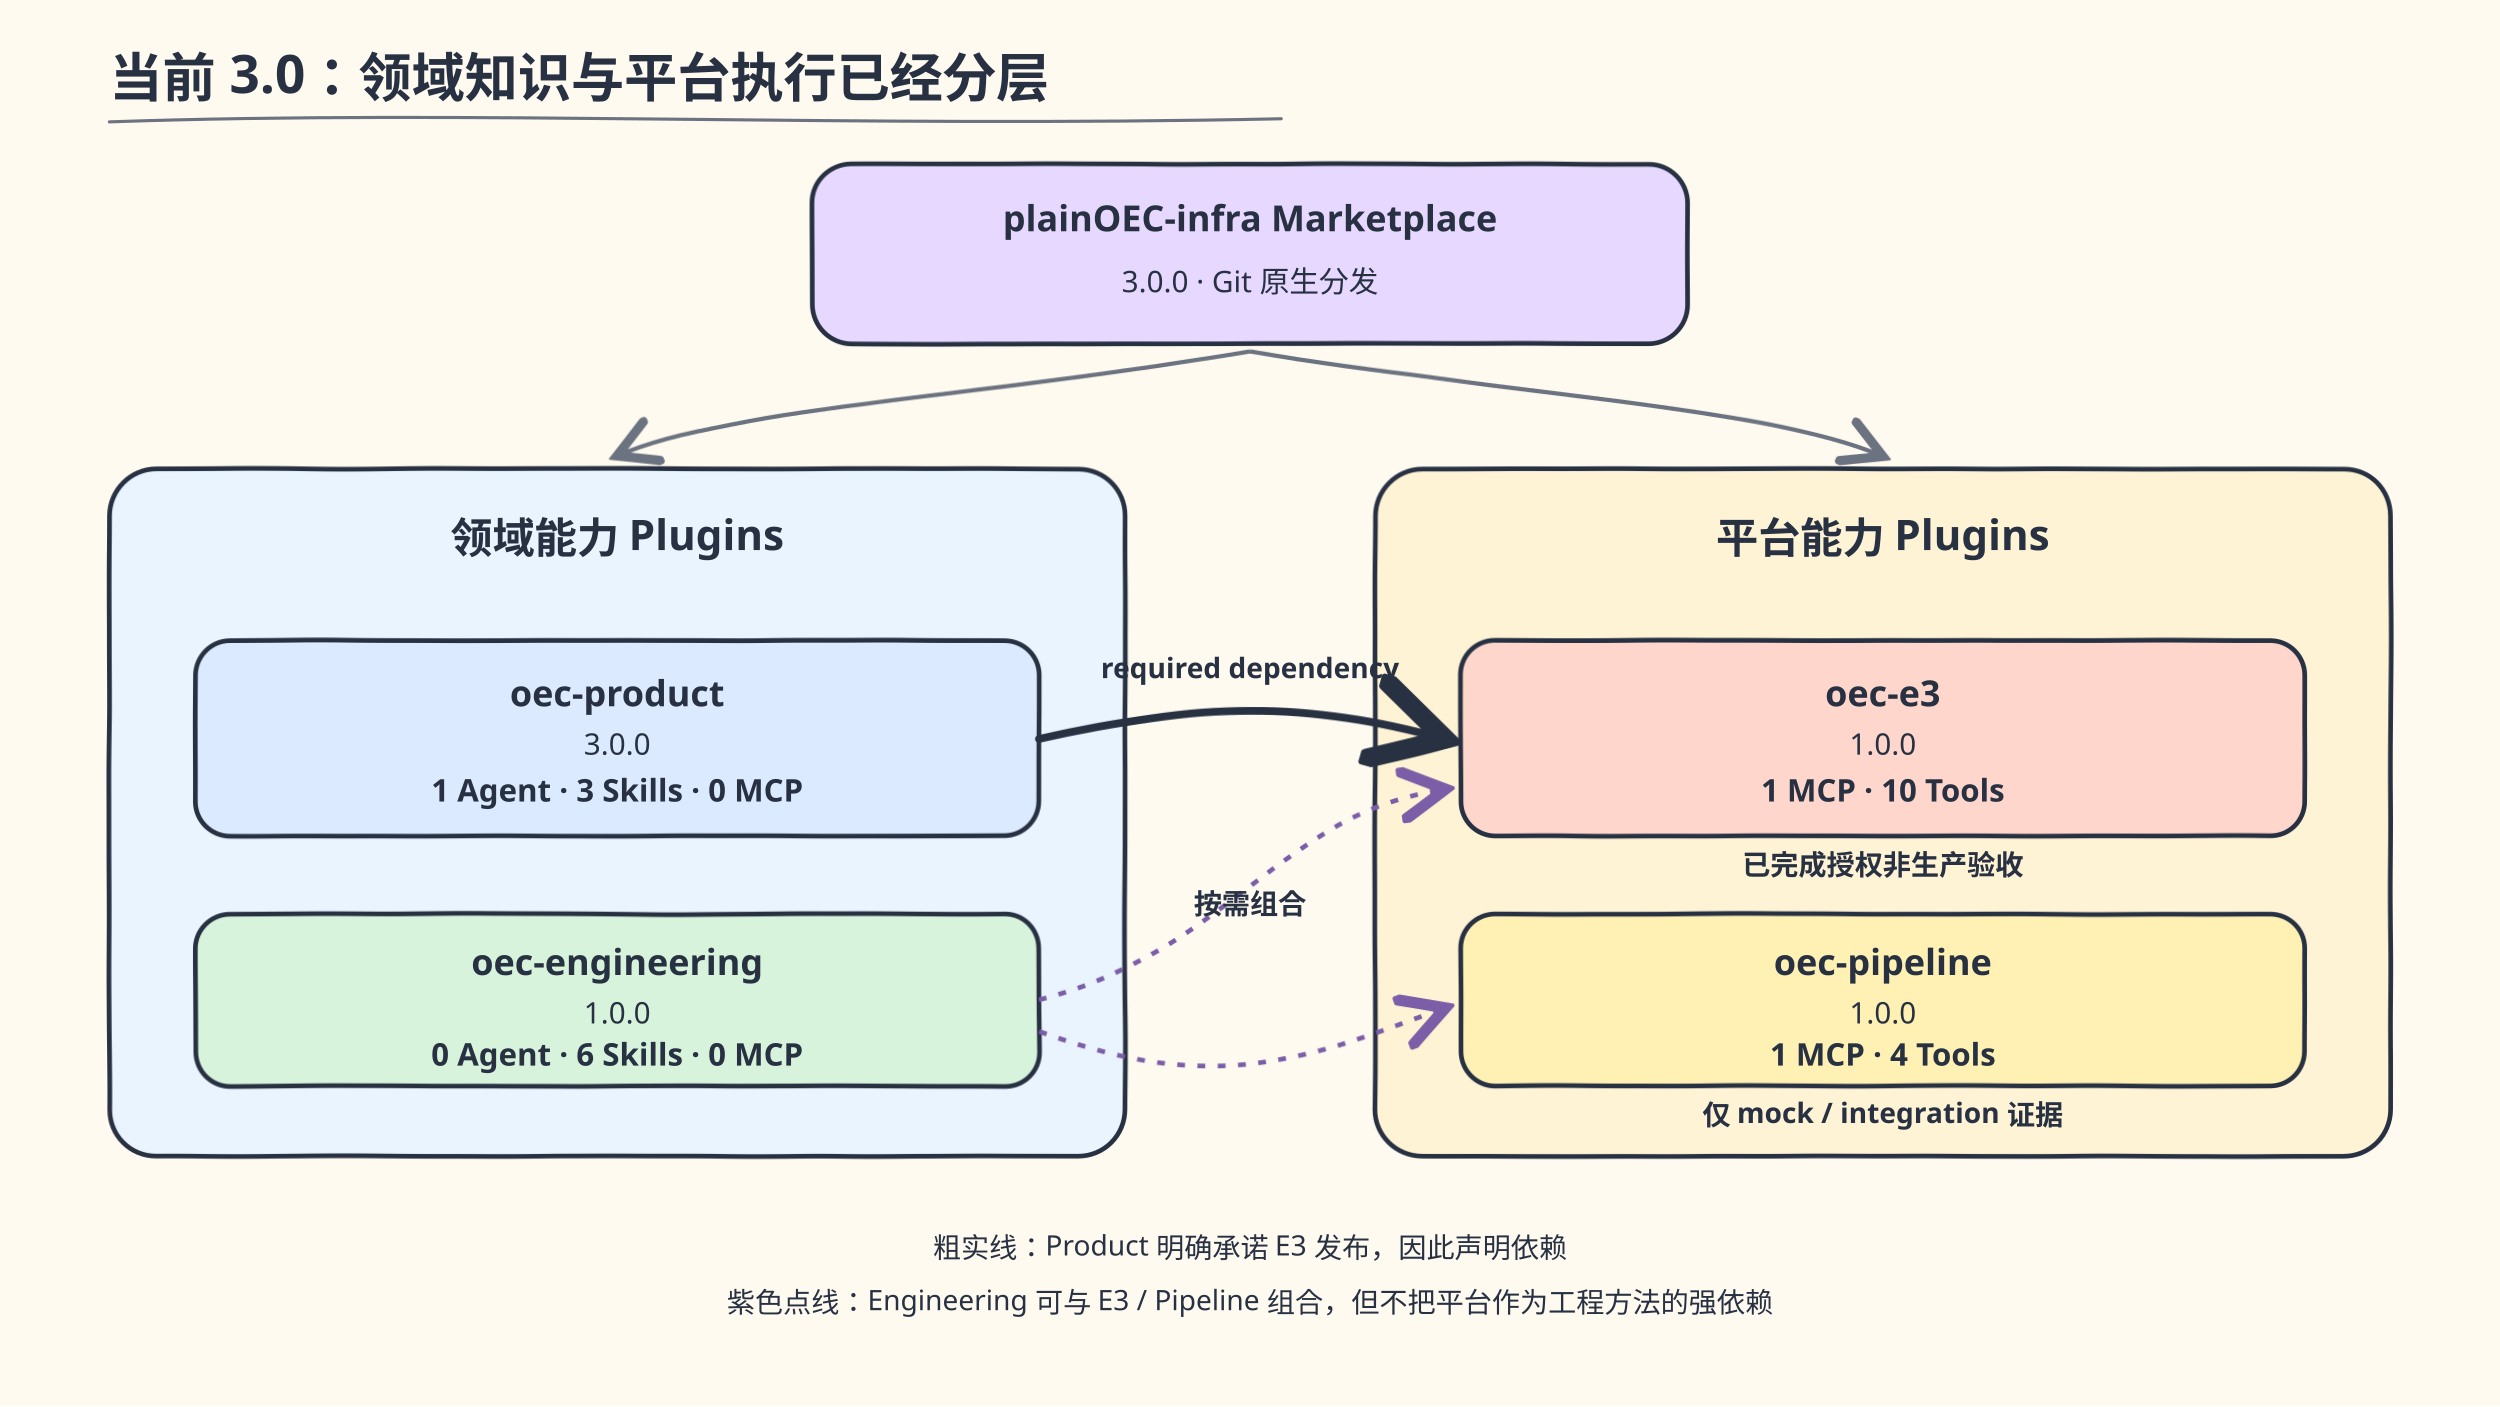
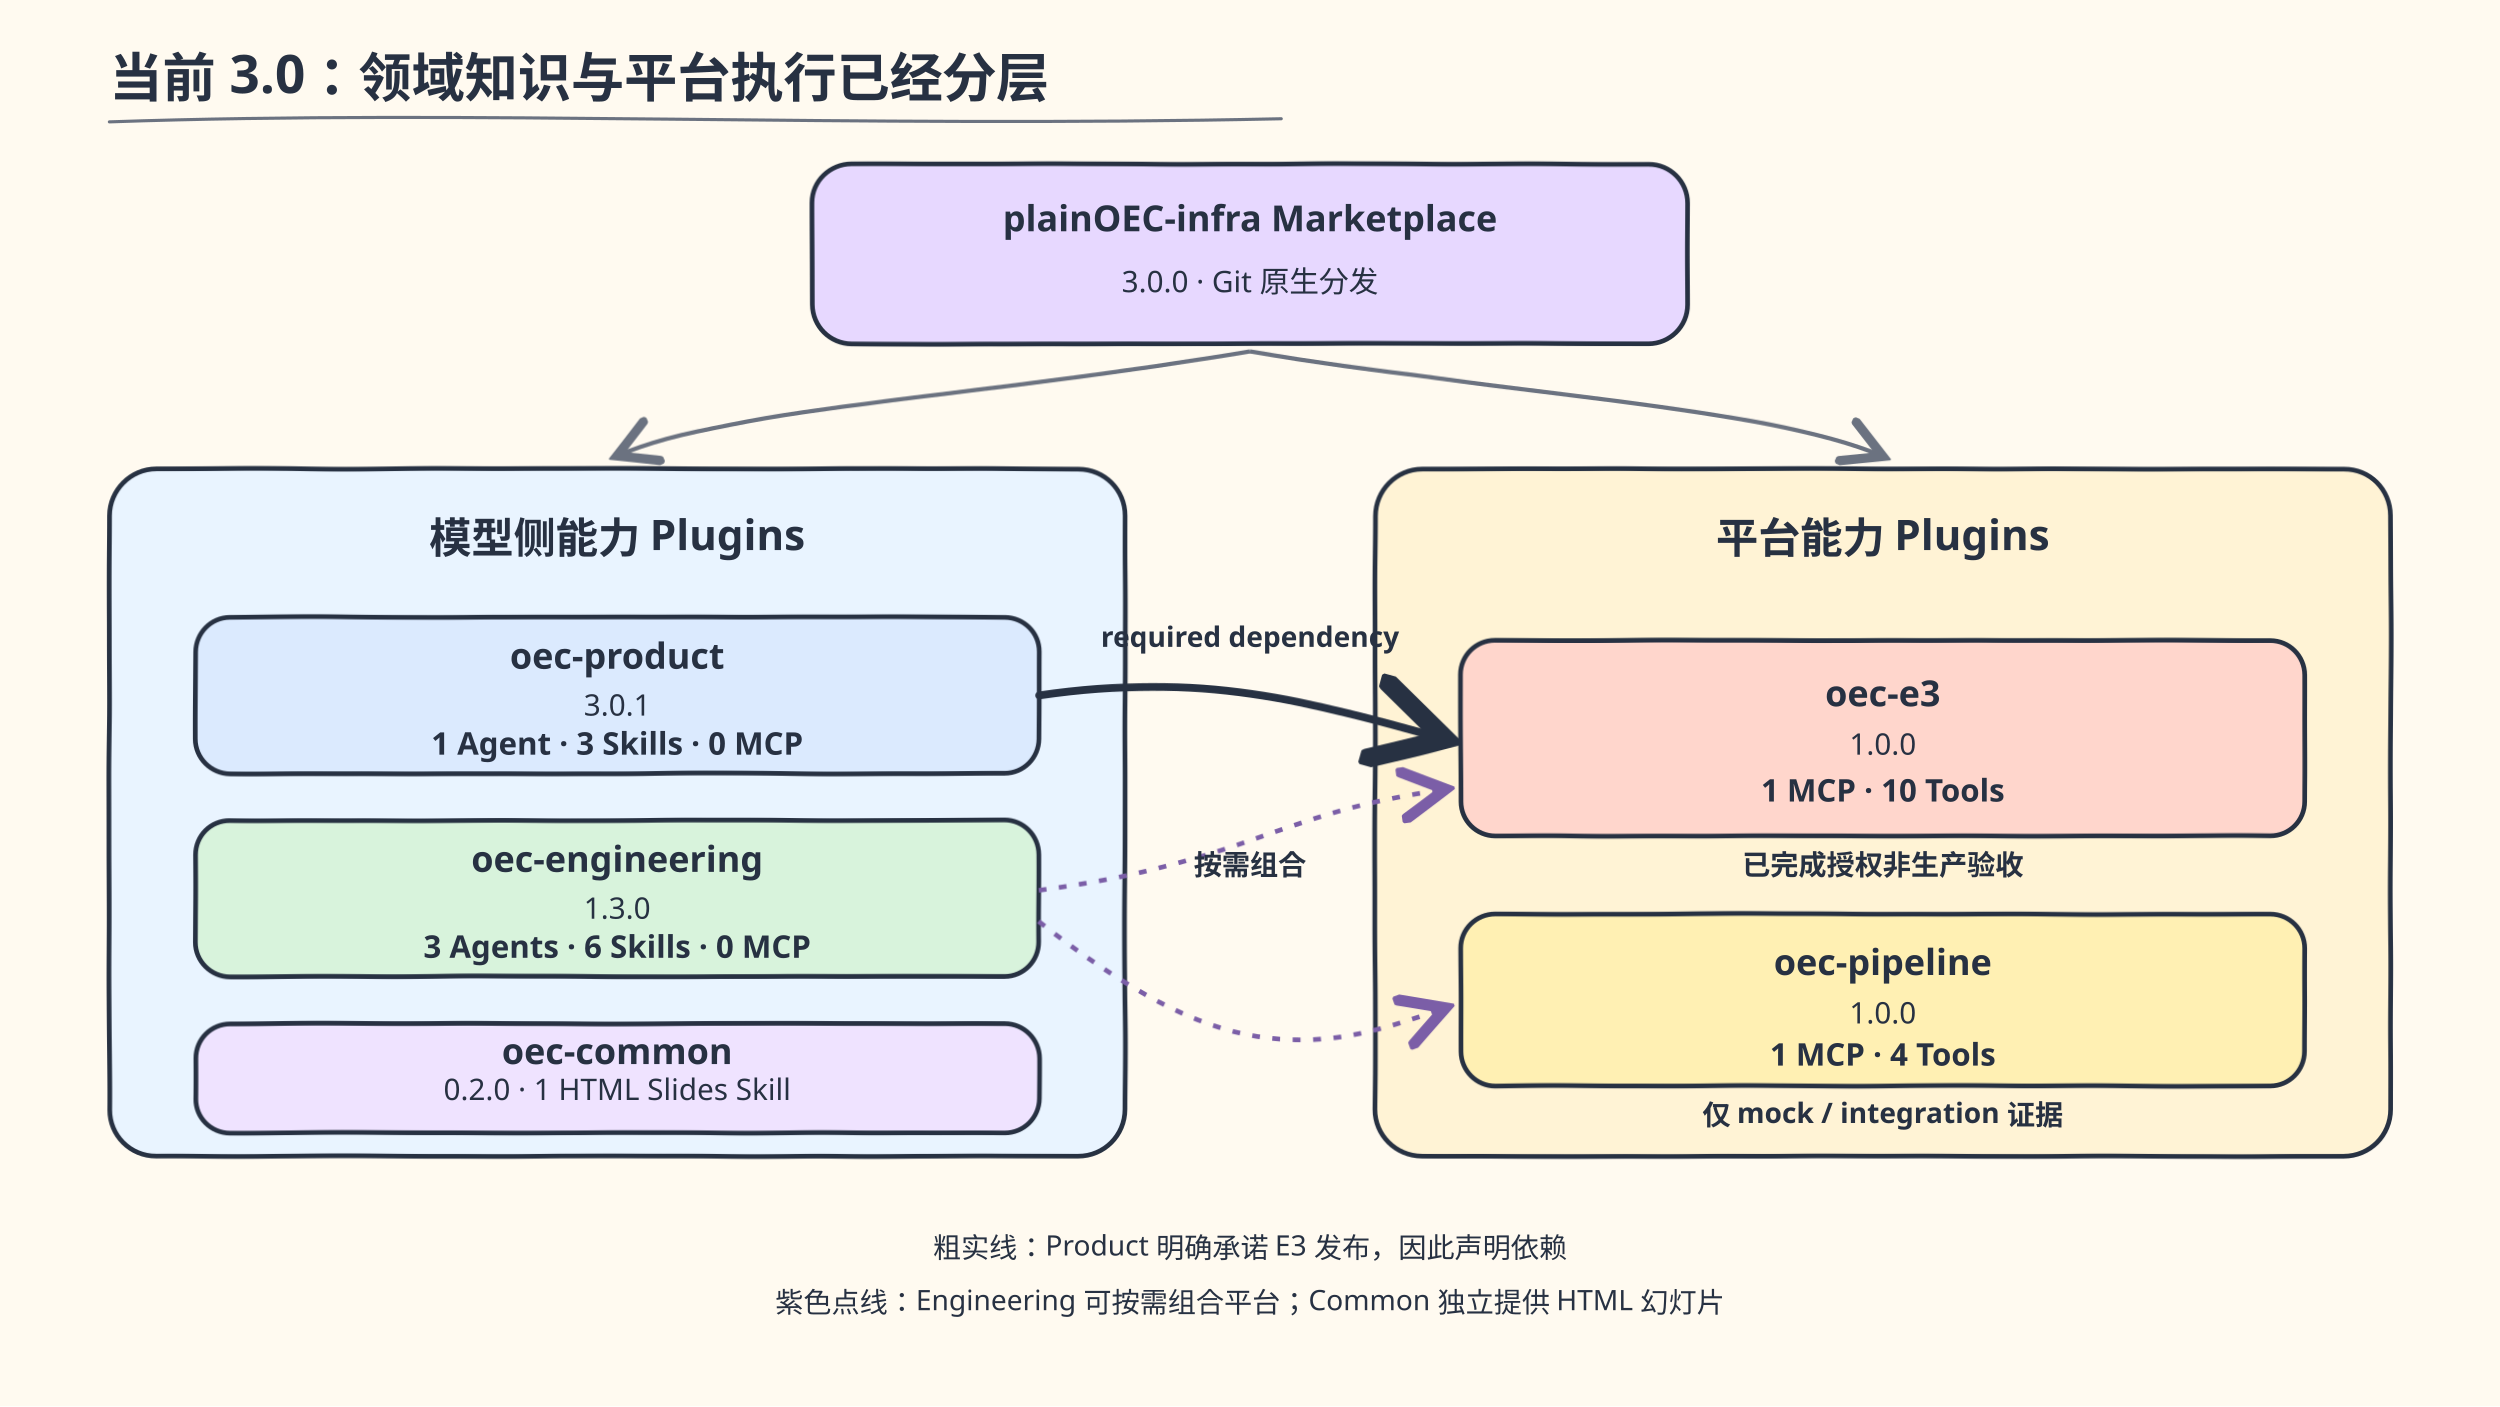
<svg xmlns="http://www.w3.org/2000/svg" viewBox="0 0 1600 900" role="img" aria-labelledby="title desc">
  <defs>
    <style>
      text { font-family: Kaiti SC; fill: #273142; }
      .heading { font-size: 34px; font-weight: 700; }
      .section { font-size: 27px; font-weight: 700; text-anchor: middle; }
      .label { font-size: 23px; font-weight: 700; text-anchor: middle; }
      .version { font-size: 19px; text-anchor: middle; }
      .count { font-size: 20px; text-anchor: middle; font-weight: 700; }
      .note { font-size: 18px; text-anchor: middle; }
      .status { font-size: 18px; text-anchor: middle; font-weight: 700; }
      .outline { stroke: #273142; stroke-width: 3; stroke-linecap: round; stroke-linejoin: round; }
      .dependency { fill: none; stroke: #273142; stroke-width: 5; stroke-linecap: round; marker-end: url(#arrow); }
      .compose { fill: none; stroke: #7b5ea7; stroke-width: 3; stroke-dasharray: 5 8; marker-end: url(#arrow-purple); }
      .distribute { fill: none; stroke: #6b7280; stroke-width: 2.7; marker-end: url(#arrow-gray); }
    </style>
    <filter id="rough" x="-4%" y="-5%" width="108%" height="110%">
      <feTurbulence type="fractalNoise" baseFrequency="0.011" numOctaves="2" seed="65" result="noise" />
      <feDisplacementMap in="SourceGraphic" in2="noise" scale="1.25" />
    </filter>
    <marker id="arrow" markerWidth="12" markerHeight="12" refX="10" refY="6" orient="auto">
      <path d="M1 1 L10 6 L1 11" fill="none" stroke="#273142" stroke-width="2.5" stroke-linecap="round" />
    </marker>
    <marker id="arrow-purple" markerWidth="12" markerHeight="12" refX="10" refY="6" orient="auto">
      <path d="M1 1 L10 6 L1 11" fill="none" stroke="#7b5ea7" stroke-width="2.4" stroke-linecap="round" />
    </marker>
    <marker id="arrow-gray" markerWidth="12" markerHeight="12" refX="10" refY="6" orient="auto">
      <path d="M1 1 L10 6 L1 11" fill="none" stroke="#6b7280" stroke-width="2.2" stroke-linecap="round" />
    </marker>
  </defs>
  <rect width="1600" height="900" fill="#fffaf0" />
  <text x="70" y="62" class="heading">当前 3.0：领域知识与平台执行已经分层</text>
  <path d="M70 78 C300 70, 545 82, 820 76" fill="none" stroke="#6b7280" stroke-width="2" stroke-linecap="round" />
  <g filter="url(#rough)">
    <rect x="520" y="105" width="560" height="115" rx="25" fill="#e7d8ff" class="outline" />
    <rect x="70" y="300" width="650" height="440" rx="30" fill="#e9f4ff" class="outline" />
    <rect x="880" y="300" width="650" height="440" rx="30" fill="#fff3d5" class="outline" />
-     <rect x="125" y="410" width="540" height="125" rx="22" fill="#dbeafe" class="outline" />
-     <rect x="125" y="585" width="540" height="110" rx="22" fill="#d8f3dc" class="outline" />
+     <rect x="125" y="395" width="540" height="100" rx="22" fill="#dbeafe" class="outline" />
+     <rect x="125" y="525" width="540" height="100" rx="22" fill="#d8f3dc" class="outline" />
+     <rect x="125" y="655" width="540" height="70" rx="22" fill="#efe3ff" class="outline" />
    <rect x="935" y="410" width="540" height="125" rx="22" fill="#ffd6cc" class="outline" />
    <rect x="935" y="585" width="540" height="110" rx="22" fill="#fff0b3" class="outline" />
    <path d="M800 225 C640 252, 470 260, 395 292" class="distribute" />
    <path d="M800 225 C960 252, 1130 260, 1205 292" class="distribute" />
-     <path d="M665 473 C770 450, 835 448, 925 473" class="dependency" />
-     <path d="M665 640 C785 610, 820 520, 925 505" class="compose" />
-     <path d="M665 660 C780 702, 835 677, 925 645" class="compose" />
+     <path d="M665 445 C770 430, 835 448, 925 473" class="dependency" />
+     <path d="M665 570 C785 555, 820 520, 925 505" class="compose" />
+     <path d="M665 590 C780 680, 835 677, 925 645" class="compose" />
  </g>
  <text x="800" y="148" class="label">plainOEC-infra Marketplace</text>
  <text x="800" y="187" class="version">3.0.0 · Git 原生分发</text>
-   <text x="395" y="354" class="section">领域能力 Plugins</text>
+   <text x="395" y="354" class="section">模型侧能力 Plugins</text>
  <text x="1205" y="354" class="section">平台能力 Plugins</text>
-   <text x="395" y="452" class="label">oec-product</text>
-   <text x="395" y="483" class="version">3.0.0</text>
-   <text x="395" y="513" class="count">1 Agent · 3 Skills · 0 MCP</text>
-   <text x="395" y="624" class="label">oec-engineering</text>
-   <text x="395" y="655" class="version">1.0.0</text>
-   <text x="395" y="682" class="count">0 Agent · 6 Skills · 0 MCP</text>
+   <text x="395" y="428" class="label">oec-product</text>
+   <text x="395" y="458" class="version">3.0.1</text>
+   <text x="395" y="483" class="count">1 Agent · 3 Skills · 0 MCP</text>
+   <text x="395" y="558" class="label">oec-engineering</text>
+   <text x="395" y="588" class="version">1.3.0</text>
+   <text x="395" y="613" class="count">3 Agents · 6 Skills · 0 MCP</text>
+   <text x="395" y="681" class="label">oec-common</text>
+   <text x="395" y="704" class="version">0.2.0 · 1 HTML Slides Skill</text>
  <text x="1205" y="452" class="label">oec-e3</text>
  <text x="1205" y="483" class="version">1.0.0</text>
  <text x="1205" y="513" class="count">1 MCP · 10 Tools</text>
  <text x="1205" y="624" class="label">oec-pipeline</text>
  <text x="1205" y="655" class="version">1.0.0</text>
  <text x="1205" y="682" class="count">1 MCP · 4 Tools</text>
-   <text x="800" y="434" class="status">required dependency</text>
-   <text x="800" y="585" class="status" fill="#7b5ea7">按需组合</text>
+   <text x="800" y="414" class="status">required dependency</text>
+   <text x="800" y="560" class="status" fill="#7b5ea7">按需组合</text>
  <text x="1205" y="560" class="status" fill="#2f6b45">已完成授权非生产验收</text>
  <text x="1205" y="720" class="status" fill="#9a6b00">仅 mock / integration 证据</text>
  <text x="800" y="805" class="note">粗实线：Product 明确承诺 E3 发布，因此声明依赖</text>
-   <text x="800" y="840" class="note">紫色点线：Engineering 可与 E3 / Pipeline 组合，但不把平台作为工程方法的强依赖</text>
+   <text x="800" y="840" class="note">紫色点线：Engineering 可按需组合平台；Common 独立提供 HTML 幻灯片</text>
</svg>
